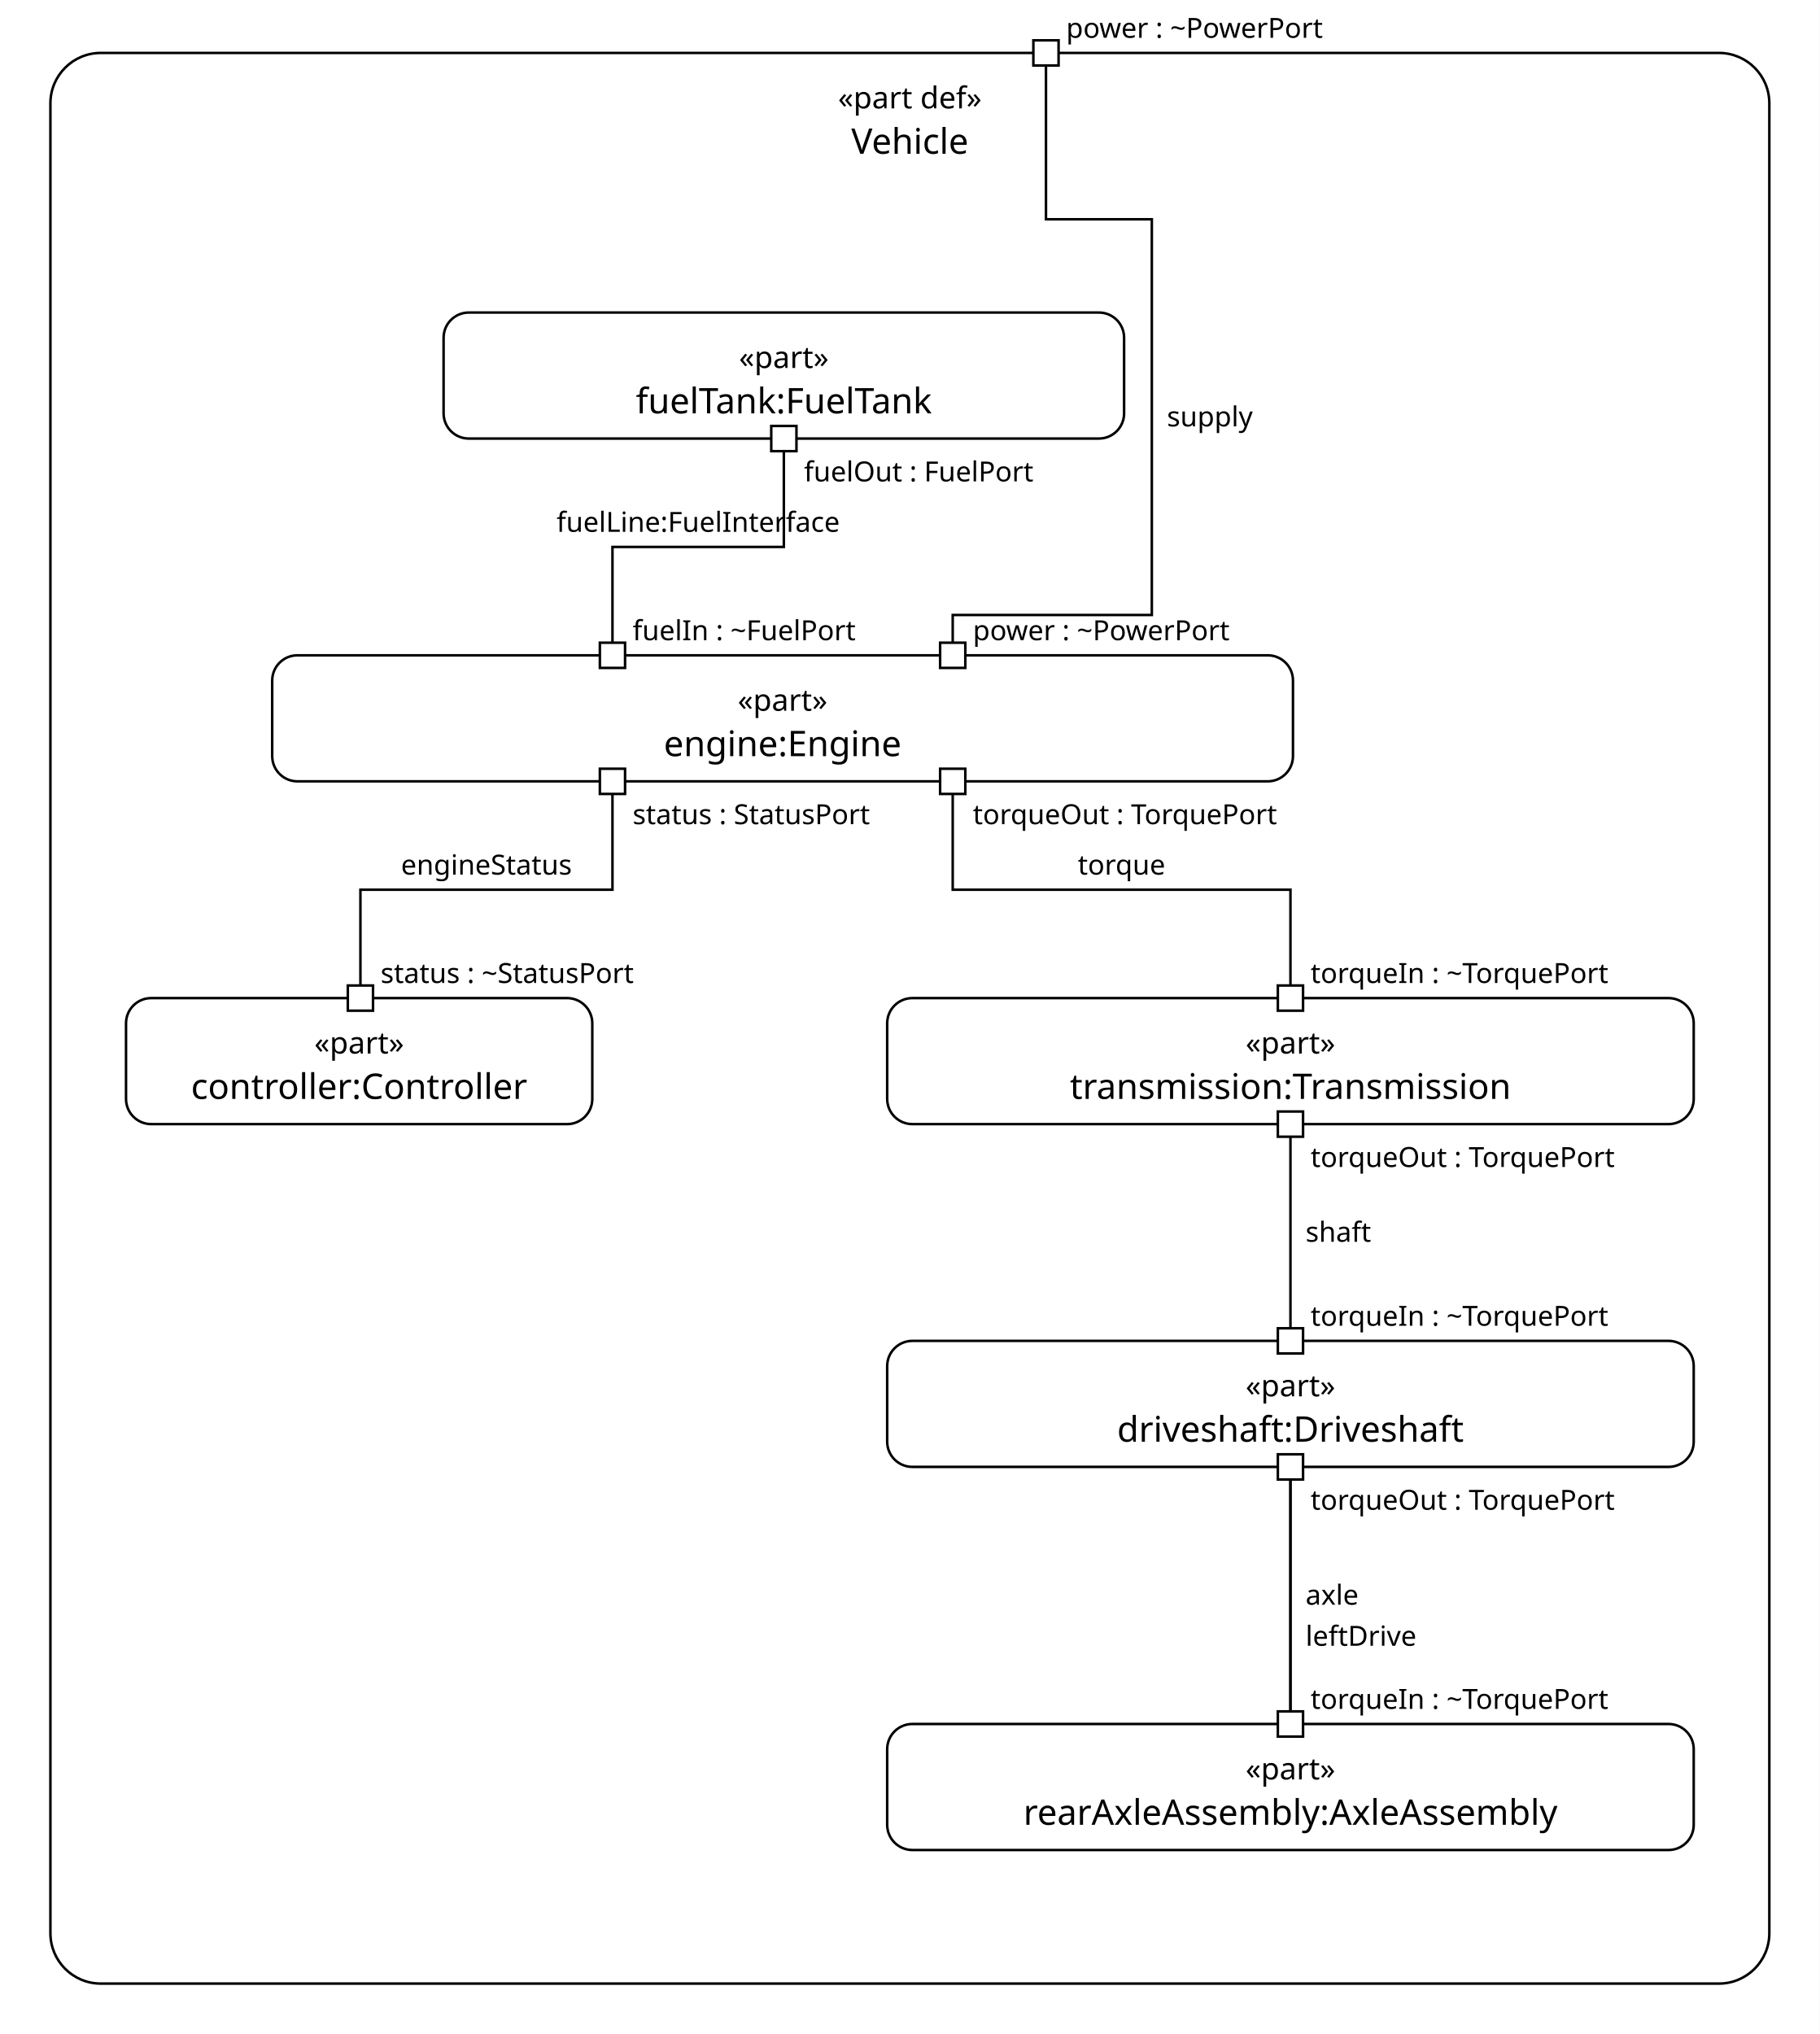
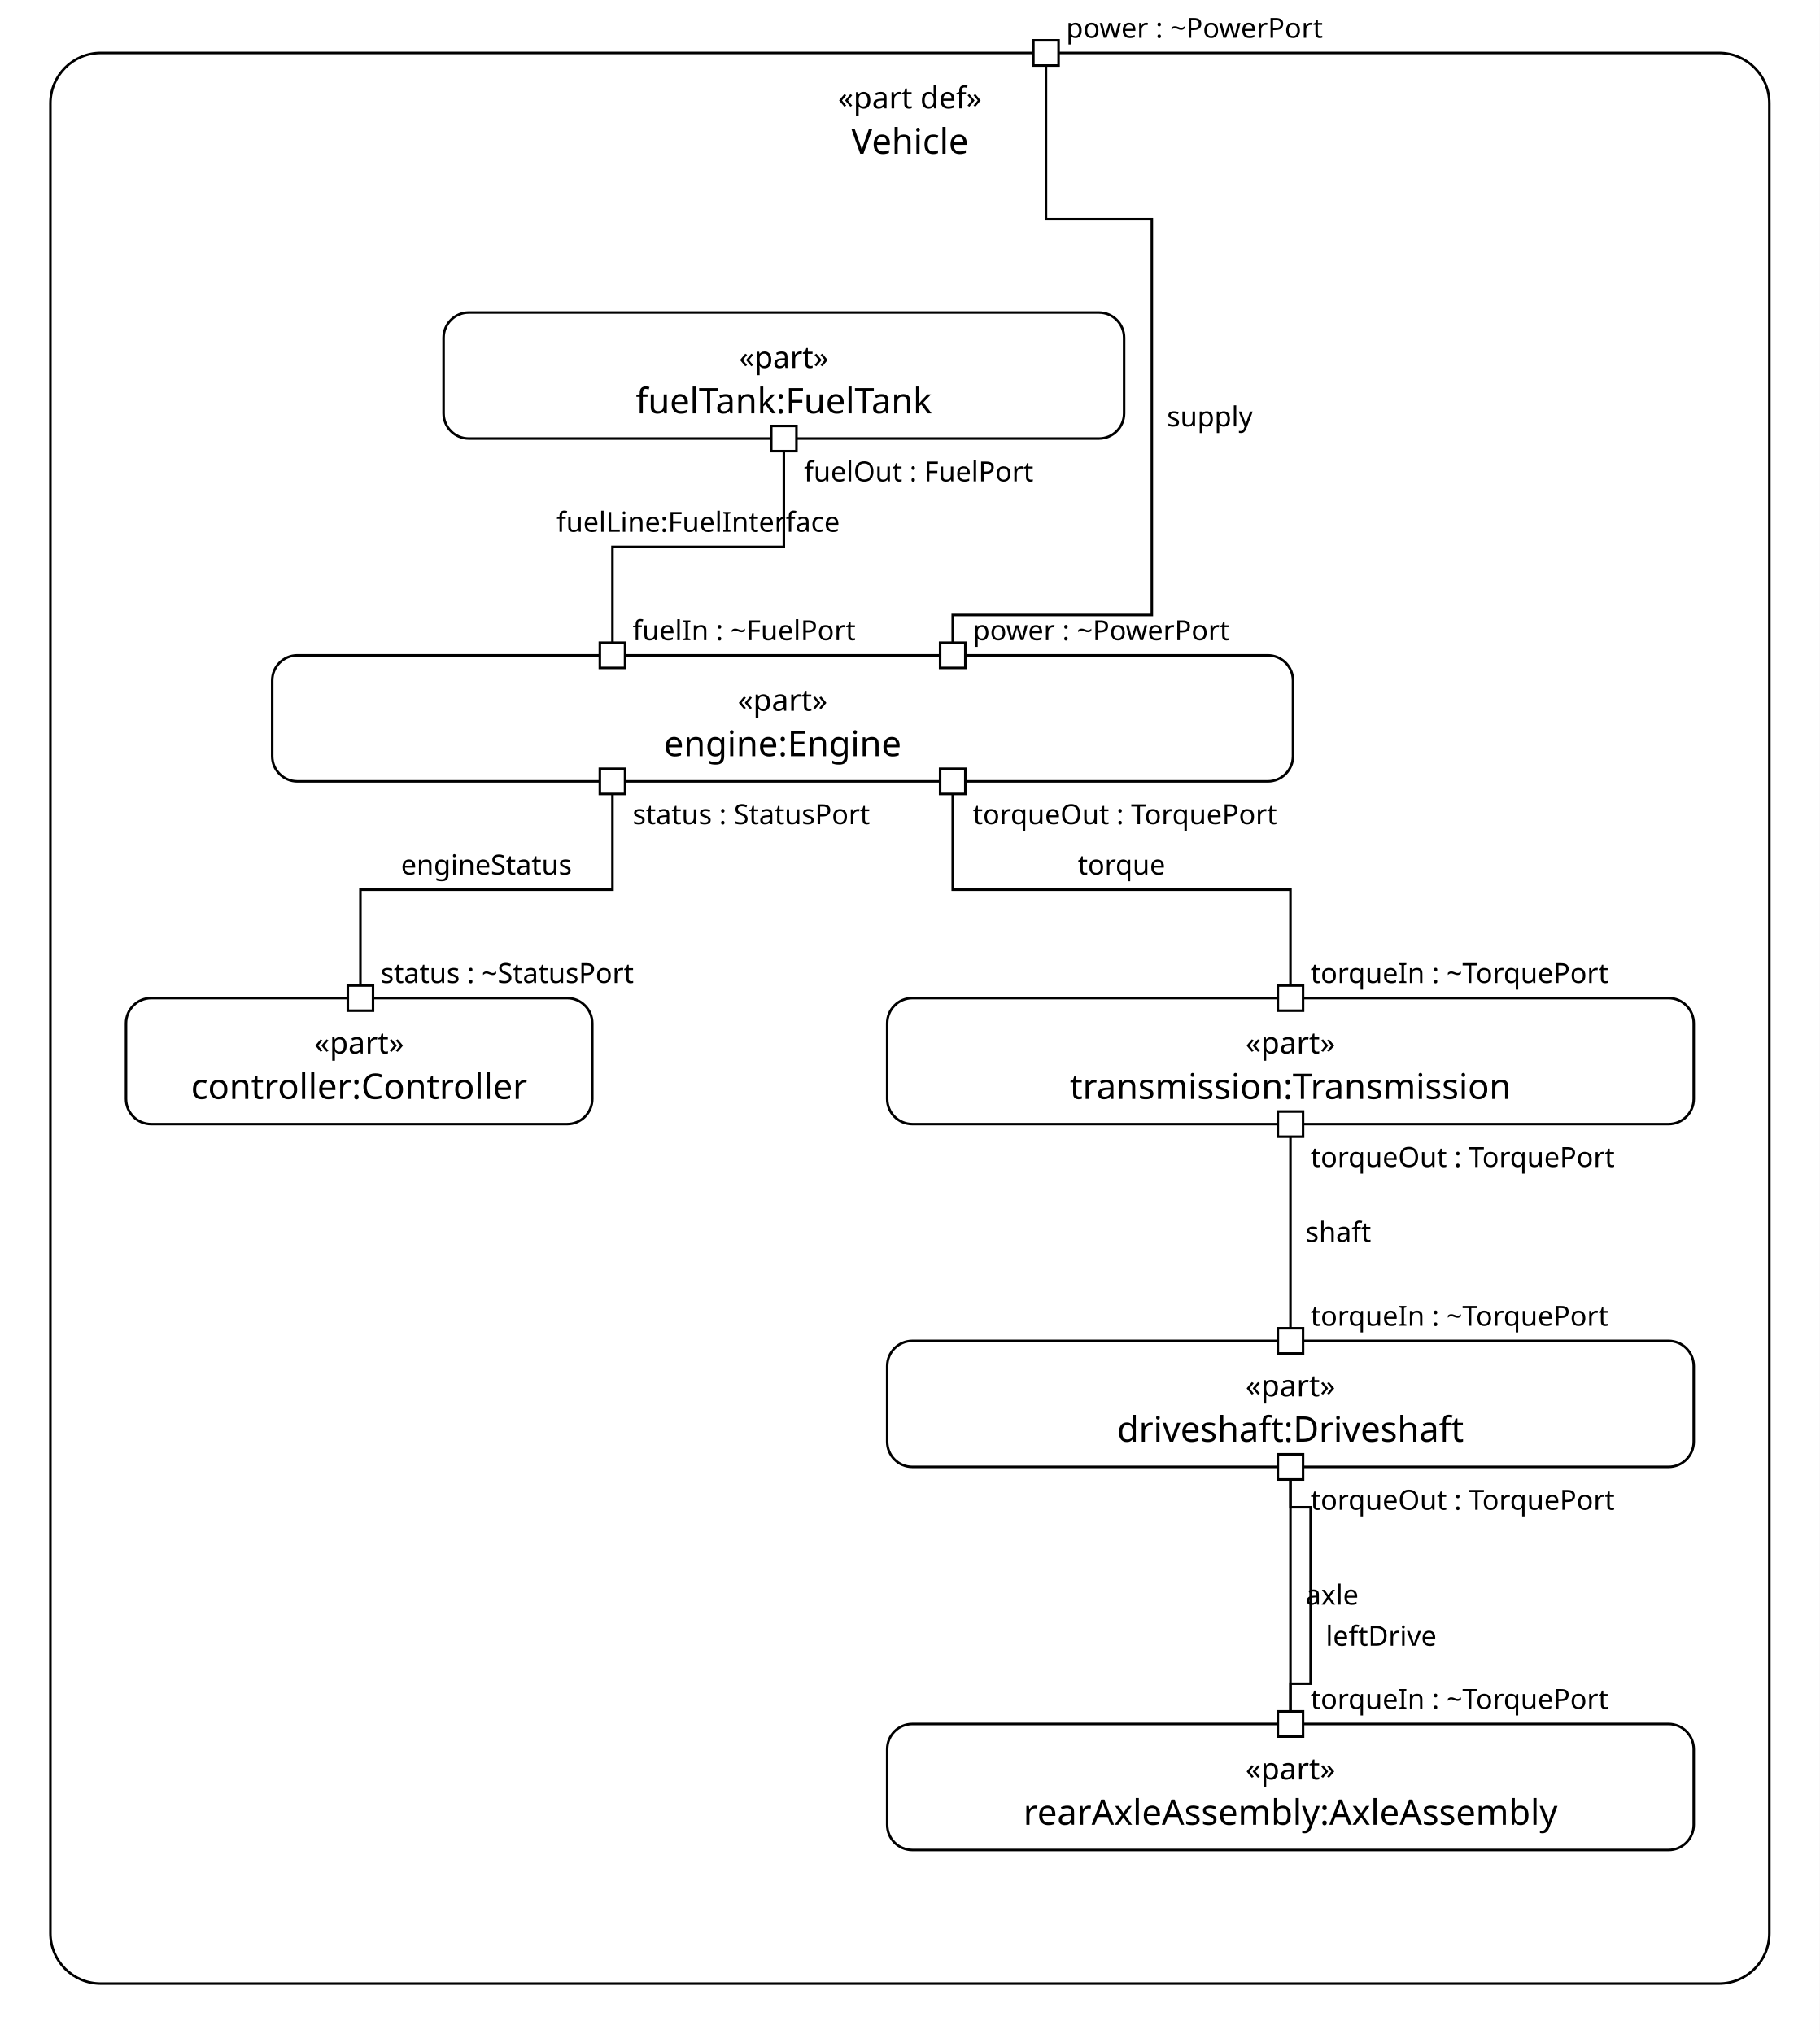
<svg xmlns="http://www.w3.org/2000/svg" width="722" height="807" viewBox="0 -1 722 807" font-family="sans-serif">
  <rect x="0" y="-1" width="722" height="807" fill="#ffffff" />
  <rect x="20" y="20" width="682" height="766" rx="20" fill="#ffffff" stroke="#000000" />
  <text x="361" y="42" text-anchor="middle" font-size="12">«part def»</text>
  <text x="361" y="60" text-anchor="middle" font-size="14">Vehicle</text>
  <rect x="50" y="395" width="185" height="50" rx="10" fill="#ffffff" stroke="#000000" />
  <text x="142.5" y="417" text-anchor="middle" font-size="12">«part»</text>
  <text x="142.5" y="435" text-anchor="middle" font-size="14">controller:Controller</text>
  <rect x="352" y="531" width="320" height="50" rx="10" fill="#ffffff" stroke="#000000" />
  <text x="512" y="553" text-anchor="middle" font-size="12">«part»</text>
  <text x="512" y="571" text-anchor="middle" font-size="14">driveshaft:Driveshaft</text>
  <rect x="108" y="259" width="405" height="50" rx="10" fill="#ffffff" stroke="#000000" />
  <text x="310.5" y="281" text-anchor="middle" font-size="12">«part»</text>
  <text x="310.5" y="299" text-anchor="middle" font-size="14">engine:Engine</text>
  <rect x="176" y="123" width="270" height="50" rx="10" fill="#ffffff" stroke="#000000" />
  <text x="311" y="145" text-anchor="middle" font-size="12">«part»</text>
  <text x="311" y="163" text-anchor="middle" font-size="14">fuelTank:FuelTank</text>
  <rect x="352" y="683" width="320" height="50" rx="10" fill="#ffffff" stroke="#000000" />
  <text x="512" y="705" text-anchor="middle" font-size="12">«part»</text>
  <text x="512" y="723" text-anchor="middle" font-size="14">rearAxleAssembly:AxleAssembly</text>
  <rect x="352" y="395" width="320" height="50" rx="10" fill="#ffffff" stroke="#000000" />
  <text x="512" y="417" text-anchor="middle" font-size="12">«part»</text>
  <text x="512" y="435" text-anchor="middle" font-size="14">transmission:Transmission</text>
  <polyline points="512,581 512,683" fill="none" stroke="#000000" />
  <text x="518" y="635.67" text-anchor="start" font-size="11">axle</text>
-   <polyline points="243,309 243,325 243,352 143,352 143,379 143,395" fill="none" stroke="#000000" />
+   <polyline points="243,309 243,352 143,352 143,395" fill="none" stroke="#000000" />
  <text x="193" y="346" text-anchor="middle" font-size="11">engineStatus</text>
-   <polyline points="311,173 311,189 311,216 243,216 243,243 243,259" fill="none" stroke="#000000" />
+   <polyline points="311,173 311,216 243,216 243,259" fill="none" stroke="#000000" />
  <text x="277" y="210" text-anchor="middle" font-size="11">fuelLine:FuelInterface</text>
-   <polyline points="512,581 512,683" fill="none" stroke="#000000" />
-   <text x="518" y="651.97" text-anchor="start" font-size="11">leftDrive</text>
+   <polyline points="512,581 512,597 520,597 520,667 512,667 512,683" fill="none" stroke="#000000" />
+   <text x="526" y="651.97" text-anchor="start" font-size="11">leftDrive</text>
  <polyline points="512,445 512,531" fill="none" stroke="#000000" />
  <text x="518" y="491.67" text-anchor="start" font-size="11">shaft</text>
  <polyline points="415,20 415,86 457,86 457,243 378,243 378,259" fill="none" stroke="#000000" />
  <text x="463" y="168.17" text-anchor="start" font-size="11">supply</text>
-   <polyline points="378,309 378,325 378,352 512,352 512,379 512,395" fill="none" stroke="#000000" />
+   <polyline points="378,309 378,352 512,352 512,395" fill="none" stroke="#000000" />
  <text x="445" y="346" text-anchor="middle" font-size="11">torque</text>
  <rect x="410" y="15" width="10" height="10" fill="#ffffff" stroke="#000000" />
  <text x="423" y="14" text-anchor="start" font-size="11">power : ~PowerPort</text>
  <rect x="138" y="390" width="10" height="10" fill="#ffffff" stroke="#000000" />
  <text x="151" y="389" text-anchor="start" font-size="11">status : ~StatusPort</text>
  <rect x="507" y="526" width="10" height="10" fill="#ffffff" stroke="#000000" />
  <text x="520" y="525" text-anchor="start" font-size="11">torqueIn : ~TorquePort</text>
  <rect x="507" y="576" width="10" height="10" fill="#ffffff" stroke="#000000" />
  <text x="520" y="598" text-anchor="start" font-size="11">torqueOut : TorquePort</text>
  <rect x="238" y="254" width="10" height="10" fill="#ffffff" stroke="#000000" />
  <text x="251" y="253" text-anchor="start" font-size="11">fuelIn : ~FuelPort</text>
  <rect x="373" y="254" width="10" height="10" fill="#ffffff" stroke="#000000" />
  <text x="386" y="253" text-anchor="start" font-size="11">power : ~PowerPort</text>
  <rect x="238" y="304" width="10" height="10" fill="#ffffff" stroke="#000000" />
  <text x="251" y="326" text-anchor="start" font-size="11">status : StatusPort</text>
  <rect x="373" y="304" width="10" height="10" fill="#ffffff" stroke="#000000" />
  <text x="386" y="326" text-anchor="start" font-size="11">torqueOut : TorquePort</text>
  <rect x="306" y="168" width="10" height="10" fill="#ffffff" stroke="#000000" />
  <text x="319" y="190" text-anchor="start" font-size="11">fuelOut : FuelPort</text>
  <rect x="507" y="678" width="10" height="10" fill="#ffffff" stroke="#000000" />
  <text x="520" y="677" text-anchor="start" font-size="11">torqueIn : ~TorquePort</text>
  <rect x="507" y="390" width="10" height="10" fill="#ffffff" stroke="#000000" />
  <text x="520" y="389" text-anchor="start" font-size="11">torqueIn : ~TorquePort</text>
  <rect x="507" y="440" width="10" height="10" fill="#ffffff" stroke="#000000" />
  <text x="520" y="462" text-anchor="start" font-size="11">torqueOut : TorquePort</text>
</svg>
